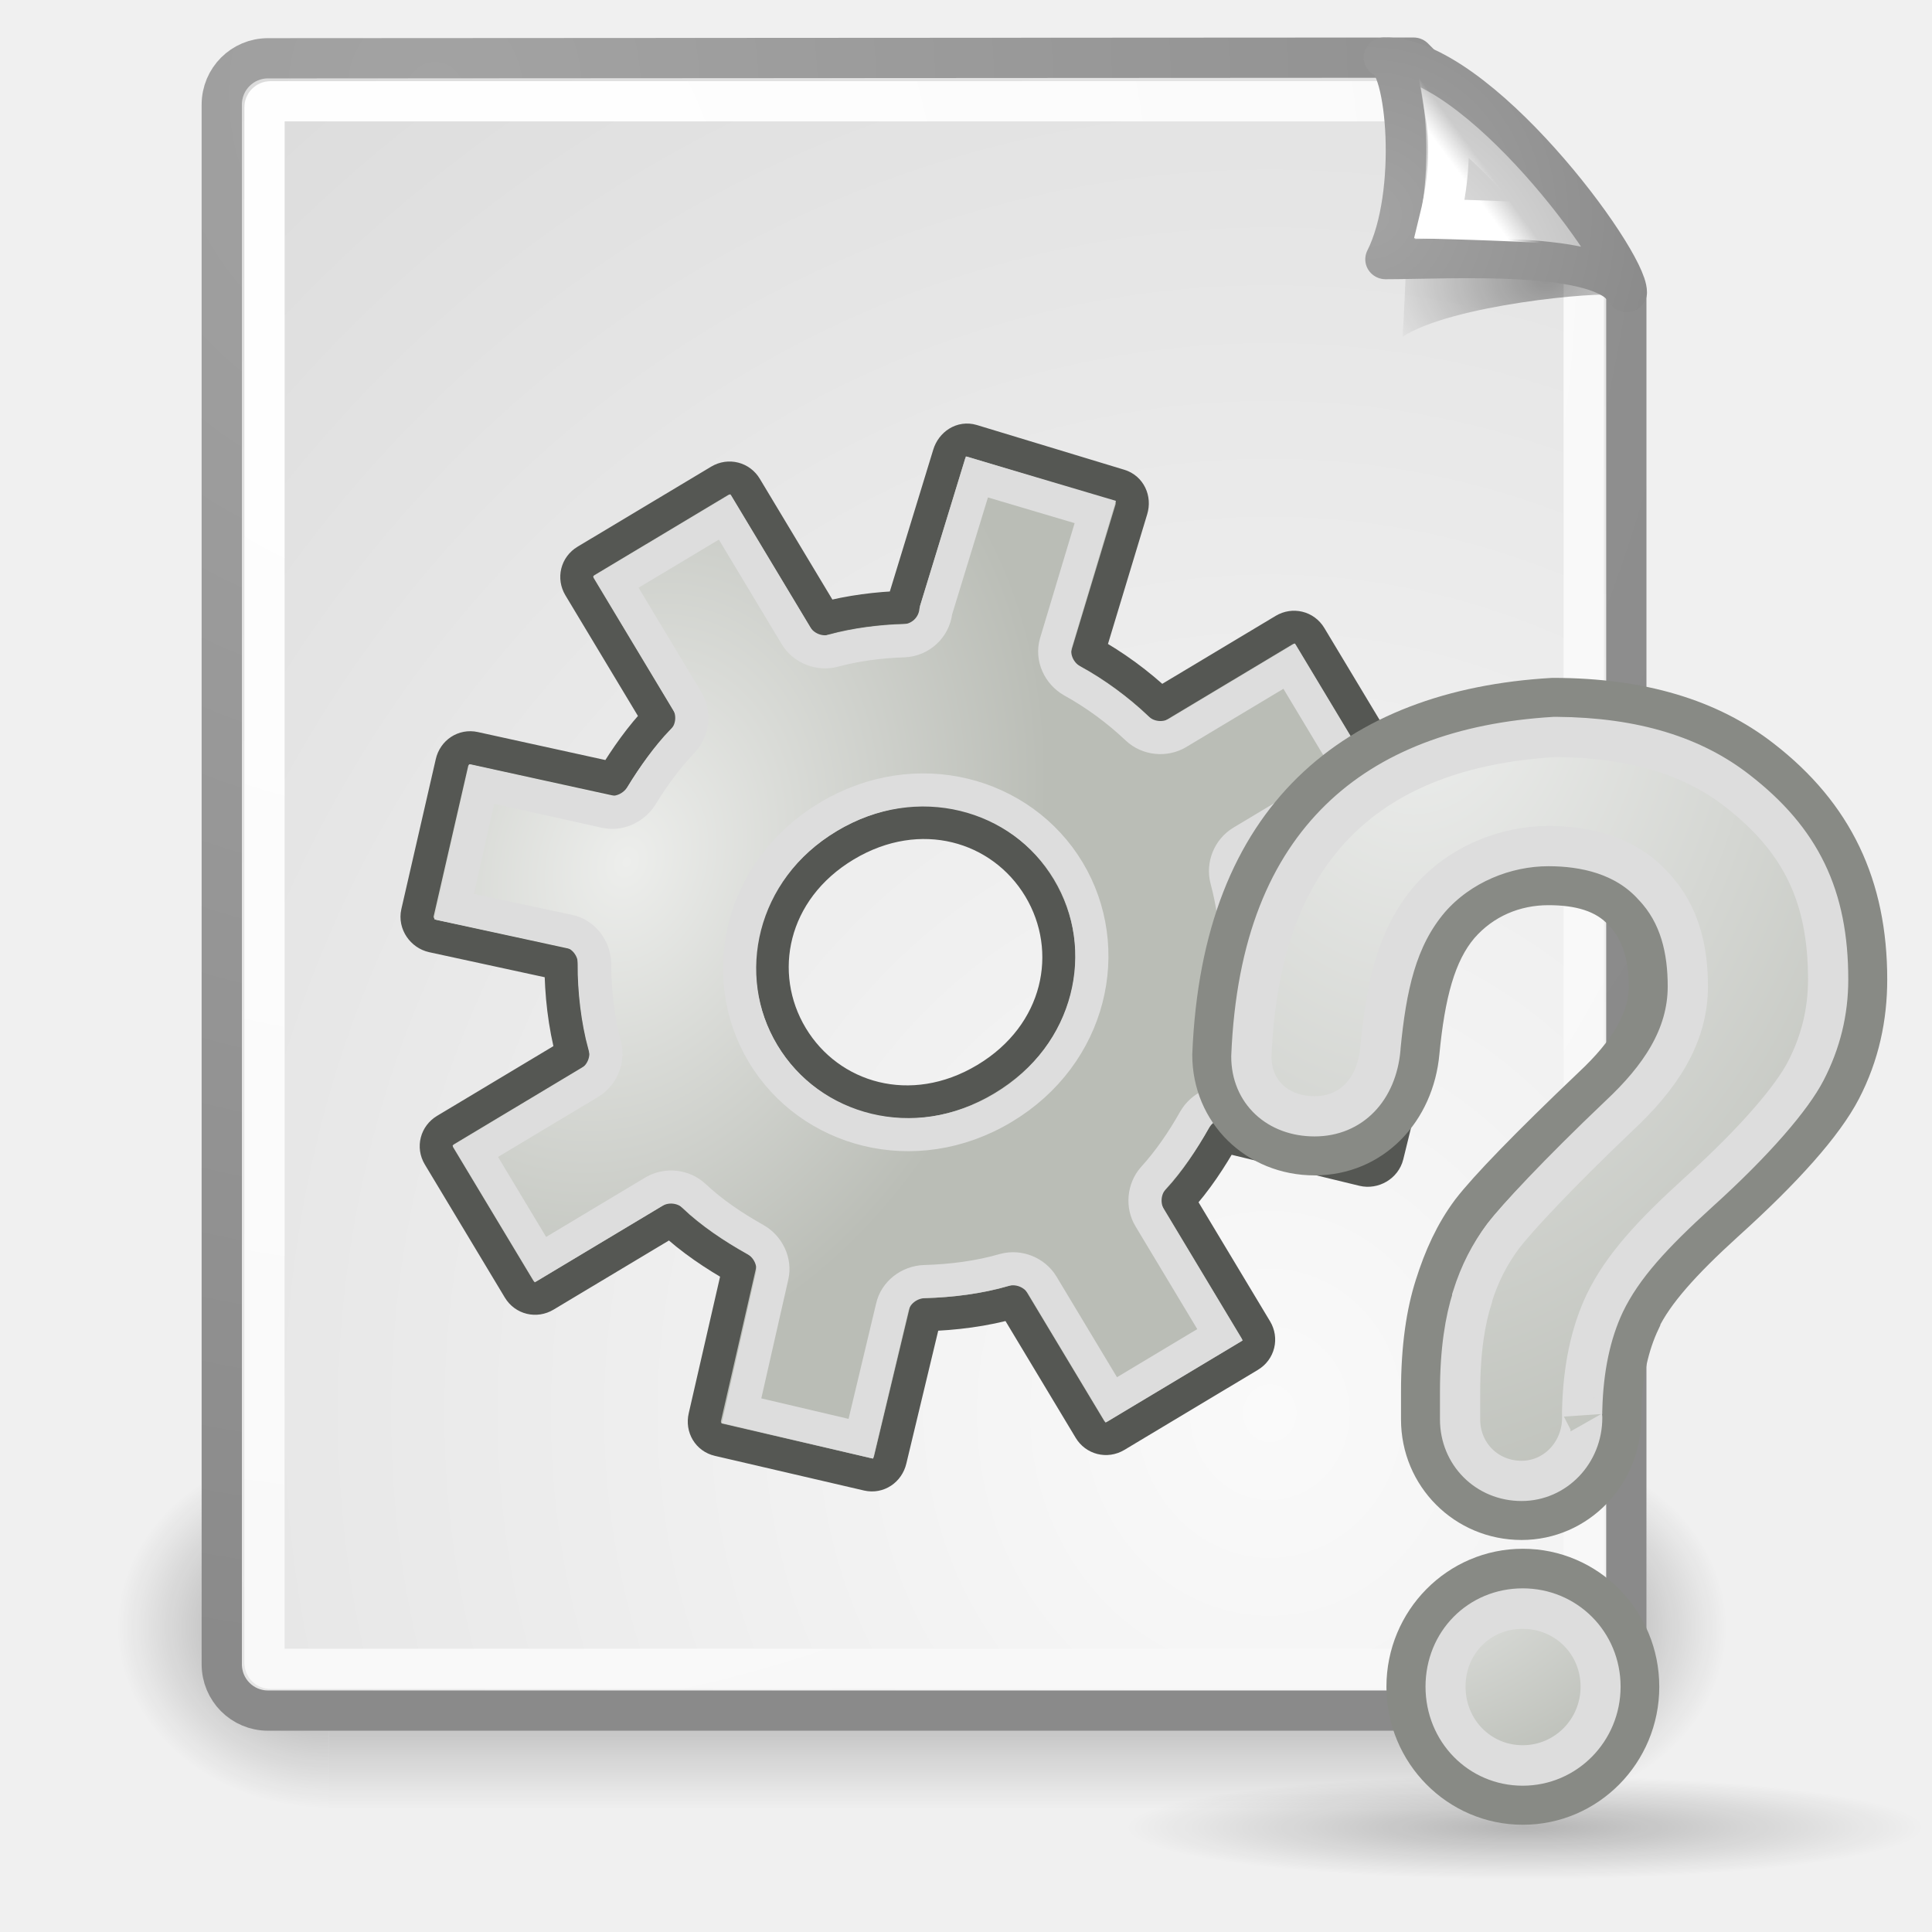
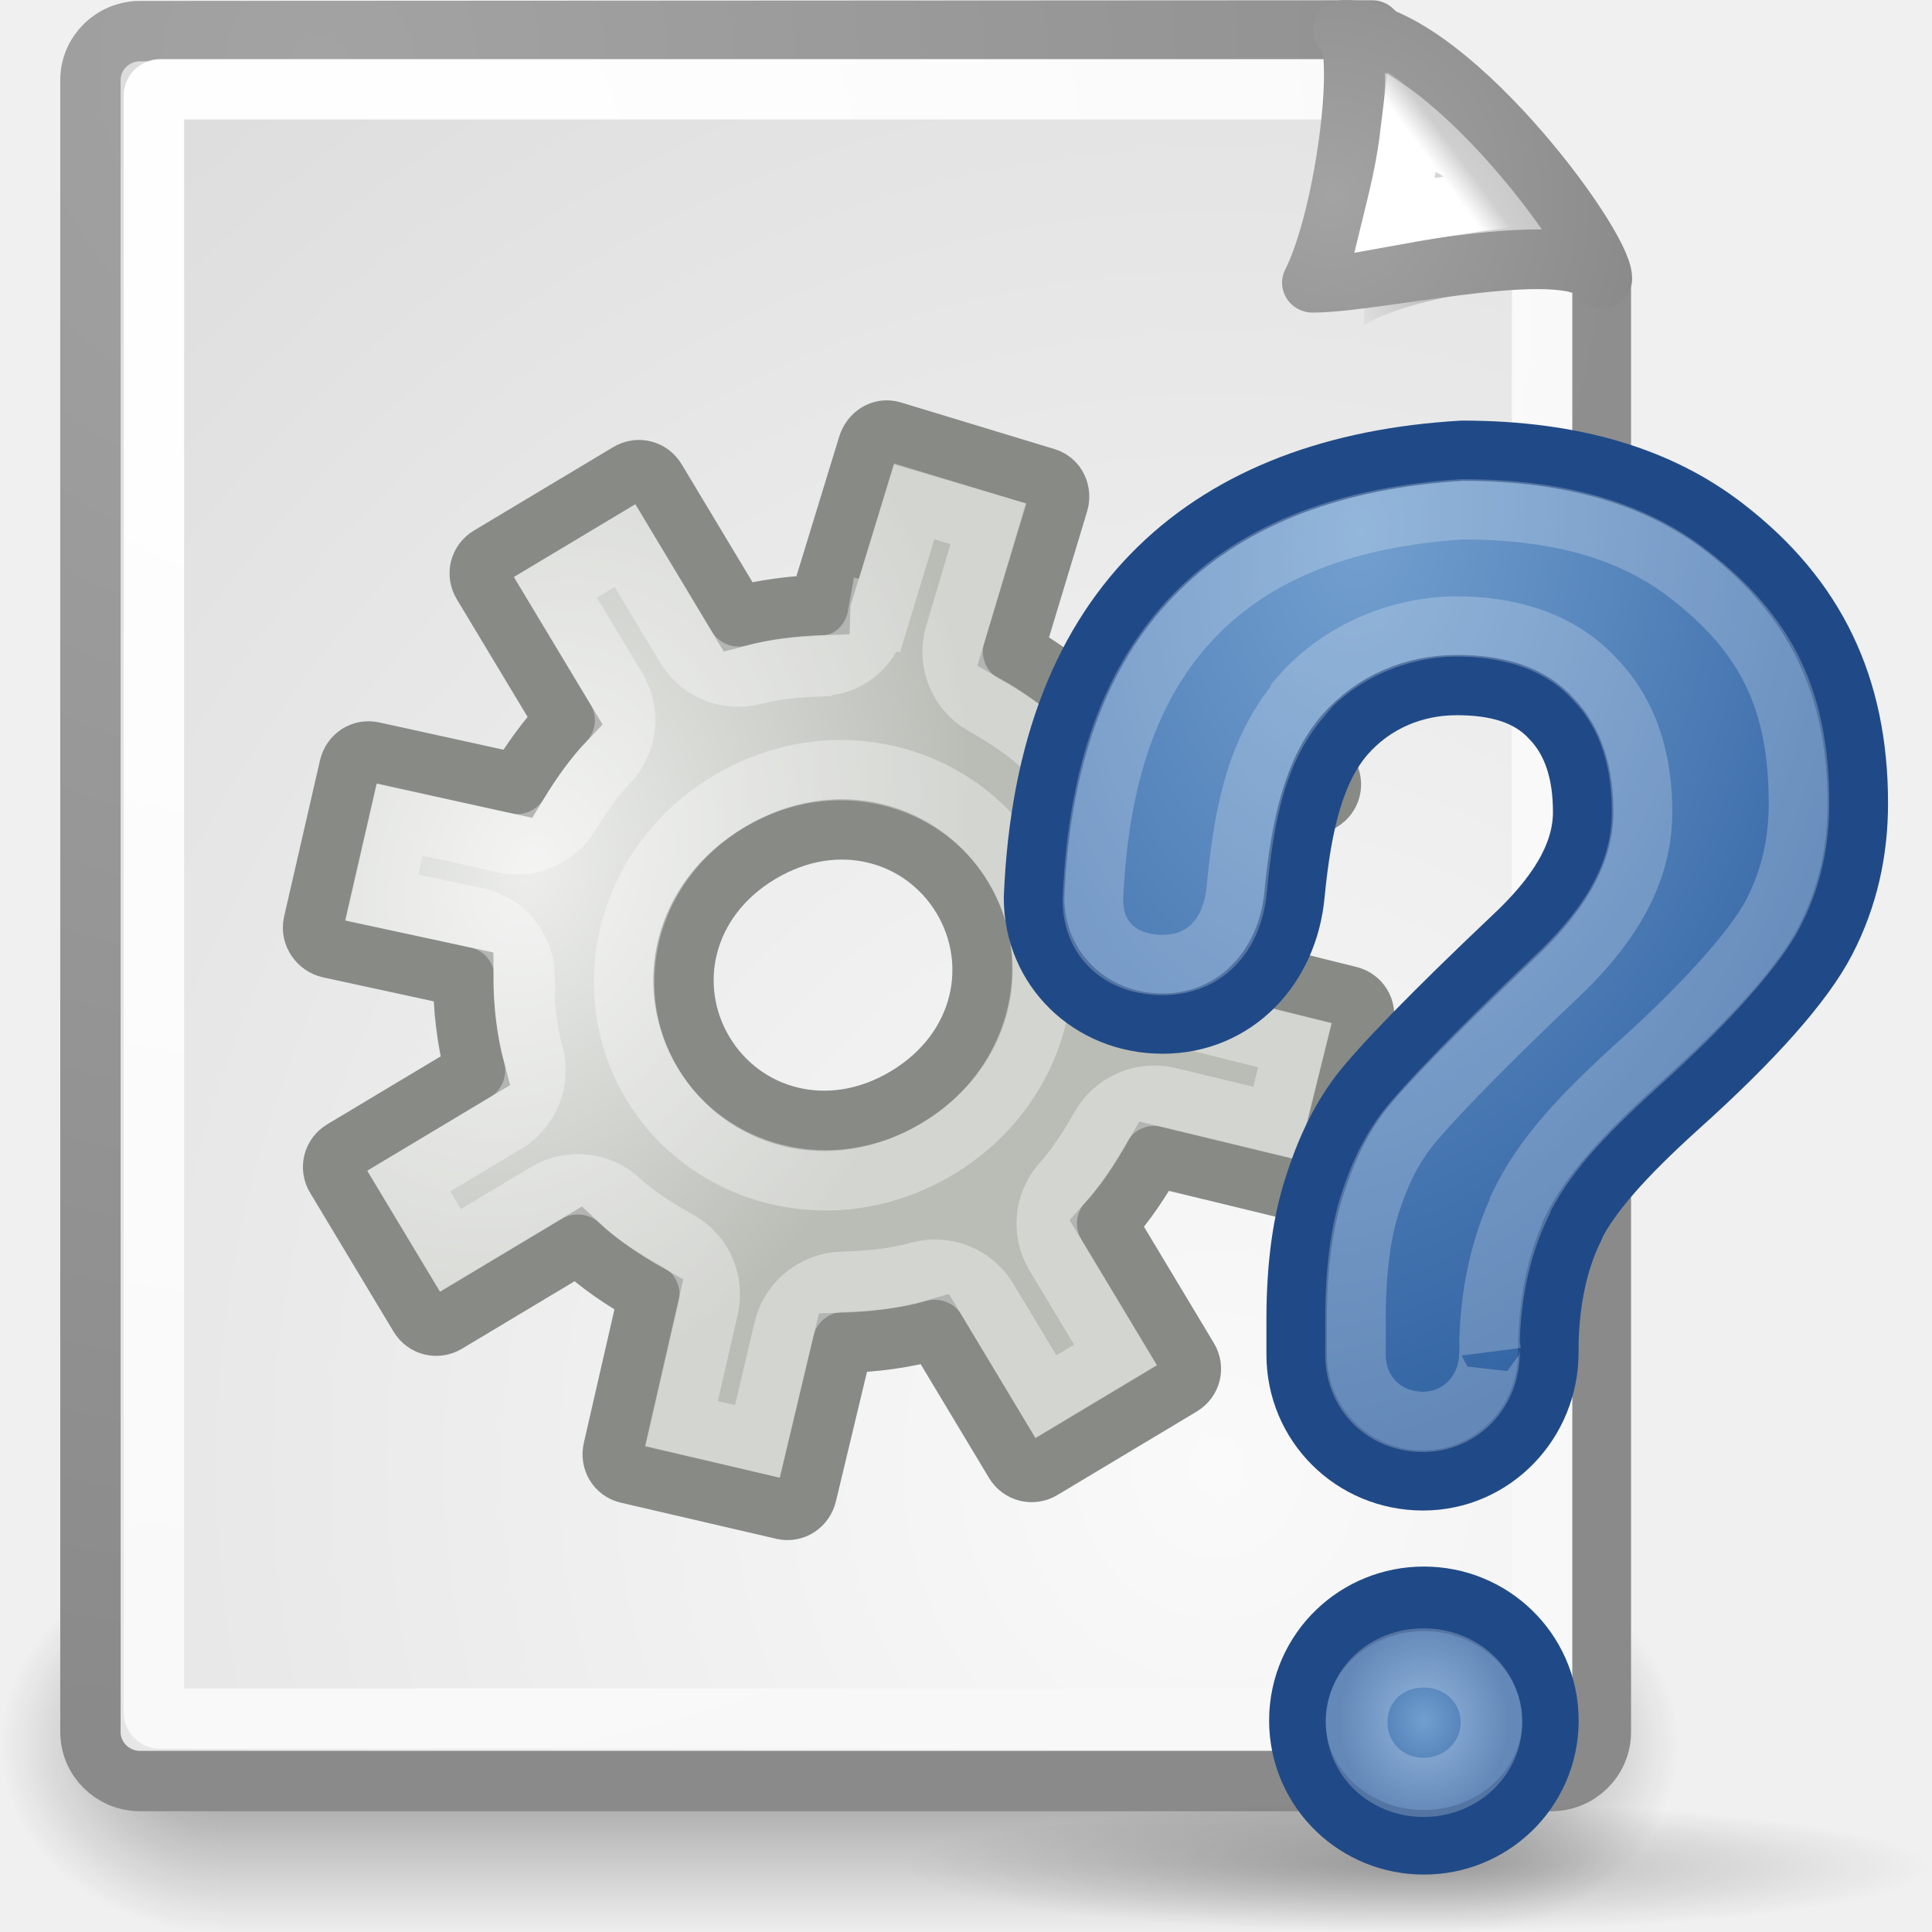
- <svg xmlns="http://www.w3.org/2000/svg" xmlns:xlink="http://www.w3.org/1999/xlink" width="48px" height="48px" id="svg11300">
+ <svg xmlns="http://www.w3.org/2000/svg" xmlns:xlink="http://www.w3.org/1999/xlink" width="32" height="32" id="svg11300" version="1.0">
  <defs id="defs3">
-     <linearGradient id="linearGradient3990">
-       <stop style="stop-color:#6795cf;stop-opacity:1;" offset="0" id="stop3992" />
-       <stop style="stop-color:#3465a4;stop-opacity:1;" offset="1" id="stop3994" />
+     <linearGradient id="linearGradient8754">
+       <stop style="stop-color:#729fcf;stop-opacity:1" offset="0" id="stop8756" />
+       <stop style="stop-color:#3465a4;stop-opacity:1" offset="1" id="stop8758" />
    </linearGradient>
    <linearGradient id="linearGradient2277">
-       <stop id="stop2279" offset="0" style="stop-color:#eff0ef;stop-opacity:1;" />
-       <stop id="stop2281" offset="1" style="stop-color:#babdb6;stop-opacity:1;" />
+       <stop id="stop2279" offset="0" style="stop-color:#729fcf;stop-opacity:1" />
+       <stop id="stop2281" offset="1" style="stop-color:#3465a4;stop-opacity:1" />
    </linearGradient>
    <linearGradient id="linearGradient259">
      <stop style="stop-color:#fafafa;stop-opacity:1;" offset="0" id="stop260" />
      <stop style="stop-color:#bbbbbb;stop-opacity:1;" offset="1" id="stop261" />
    </linearGradient>
    <linearGradient id="linearGradient269">
      <stop style="stop-color:#a3a3a3;stop-opacity:1;" offset="0" id="stop270" />
      <stop style="stop-color:#8a8a8a;stop-opacity:1;" offset="1" id="stop271" />
    </linearGradient>
    <linearGradient id="linearGradient15662">
      <stop style="stop-color:#ffffff;stop-opacity:1;" offset="0" id="stop15664" />
      <stop style="stop-color:#f8f8f8;stop-opacity:1;" offset="1" id="stop15666" />
    </linearGradient>
    <linearGradient id="linearGradient2251">
      <stop id="stop2253" offset="0" style="stop-color:#ffffff;stop-opacity:1;" />
      <stop id="stop2255" offset="1" style="stop-color:#ffffff;stop-opacity:0;" />
    </linearGradient>
    <linearGradient id="linearGradient4790">
      <stop id="stop4792" offset="0" style="stop-color:#000000;stop-opacity:1;" />
      <stop id="stop4794" offset="1" style="stop-color:#000000;stop-opacity:0;" />
    </linearGradient>
    <linearGradient id="linearGradient3688">
      <stop id="stop3690" offset="0" style="stop-color:black;stop-opacity:1;" />
      <stop id="stop3692" offset="1" style="stop-color:black;stop-opacity:0;" />
    </linearGradient>
    <linearGradient id="linearGradient3702">
      <stop id="stop3704" offset="0" style="stop-color:black;stop-opacity:0;" />
      <stop style="stop-color:black;stop-opacity:1;" offset="0.5" id="stop3710" />
      <stop id="stop3706" offset="1" style="stop-color:black;stop-opacity:0;" />
    </linearGradient>
    <radialGradient xlink:href="#linearGradient3688" id="radialGradient2401" gradientUnits="userSpaceOnUse" gradientTransform="matrix(2.003784,0,0,1.4,27.98813,-17.4)" cx="4.993" cy="43.5" fx="4.993" fy="43.5" r="2.5" />
    <radialGradient xlink:href="#linearGradient3688" id="radialGradient2403" gradientUnits="userSpaceOnUse" gradientTransform="matrix(2.003784,0,0,1.4,-20.01187,-104.4)" cx="4.993" cy="43.5" fx="4.993" fy="43.5" r="2.5" />
    <linearGradient xlink:href="#linearGradient3702" id="linearGradient2405" gradientUnits="userSpaceOnUse" x1="25.058" y1="47.028" x2="25.058" y2="39.999" />
-     <radialGradient xlink:href="#linearGradient259" id="radialGradient2407" gradientUnits="userSpaceOnUse" gradientTransform="matrix(0.961084,0,0,1.044459,-4.060961e-3,-0.142424)" cx="33.967" cy="35.737" fx="33.967" fy="35.737" r="86.708" />
-     <radialGradient xlink:href="#linearGradient269" id="radialGradient2409" gradientUnits="userSpaceOnUse" gradientTransform="matrix(0.968868,0,0,1.036068,3.351554,0.506089)" cx="8.824" cy="3.756" fx="8.824" fy="3.756" r="37.752" />
-     <radialGradient xlink:href="#linearGradient15662" id="radialGradient2411" gradientUnits="userSpaceOnUse" gradientTransform="matrix(0.968273,0,0,1.032767,3.353553,0.646447)" cx="8.144" cy="7.268" fx="8.144" fy="7.268" r="38.159" />
-     <radialGradient xlink:href="#linearGradient4790" id="radialGradient2413" gradientUnits="userSpaceOnUse" gradientTransform="matrix(1.744653,0,0,1.283833,-26.58256,-3.478359)" cx="37.03" cy="12.989" fx="37.03" fy="12.989" r="4.293" />
-     <radialGradient xlink:href="#linearGradient259" id="radialGradient2415" gradientUnits="userSpaceOnUse" gradientTransform="matrix(0.148355,1.009137e-2,-1.104438e-2,0.162365,25.06011,12.81706)" cx="30.654" cy="14.937" fx="30.654" fy="14.937" r="86.708" />
-     <radialGradient xlink:href="#linearGradient269" id="radialGradient2417" gradientUnits="userSpaceOnUse" gradientTransform="matrix(0.331735,0,0,0.353831,20.10526,9.5823)" cx="31.863" cy="2.367" fx="31.863" fy="2.367" r="37.752" />
-     <linearGradient xlink:href="#linearGradient2251" id="linearGradient2419" gradientUnits="userSpaceOnUse" gradientTransform="matrix(-2.48131e-2,-0.756771,0.756567,-2.481981e-2,8.221918,36.1682)" x1="33.396" y1="36.921" x2="34.17" y2="38.07" />
    <linearGradient id="linearGradient15837">
      <stop id="stop15839" offset="0" style="stop-color:#000000;stop-opacity:1;" />
      <stop id="stop15841" offset="1" style="stop-color:#000000;stop-opacity:0;" />
    </linearGradient>
    <radialGradient xlink:href="#linearGradient15837" id="radialGradient4085" gradientUnits="userSpaceOnUse" gradientTransform="matrix(1,0,0,7.4074073e-2,0,0.4629607)" cx="26.813" cy="0.5" fx="26.813" fy="0.5" r="25.313" />
-     <radialGradient xlink:href="#linearGradient2277" id="radialGradient4087" gradientUnits="userSpaceOnUse" gradientTransform="matrix(4.7031029e-3,2.165739,-2.787924,6.3326526e-3,27.91107,-23.76619)" cx="12.078" cy="5.116" fx="12.078" fy="5.116" r="5.579" />
-     <radialGradient xlink:href="#linearGradient2277" id="radialGradient4089" gradientUnits="userSpaceOnUse" gradientTransform="matrix(-0.2845599,2.852686,-1.985305,-0.1980374,-23.58148,-70.21613)" cx="13.154" cy="-21.555" fx="13.154" fy="-21.555" r="12.312" />
-     <radialGradient xlink:href="#linearGradient269" id="radialGradient15656" gradientUnits="userSpaceOnUse" gradientTransform="matrix(0.968868,0,0,1.036068,3.351554,0.506089)" cx="8.824" cy="3.756" fx="8.824" fy="3.756" r="37.752" />
-     <radialGradient xlink:href="#linearGradient259" id="radialGradient15658" gradientUnits="userSpaceOnUse" gradientTransform="matrix(0.961084,0,0,1.044459,-4.060961e-3,-0.142424)" cx="33.967" cy="35.737" fx="33.967" fy="35.737" r="86.708" />
-     <radialGradient xlink:href="#linearGradient15662" id="radialGradient15668" gradientUnits="userSpaceOnUse" gradientTransform="matrix(0.968273,0,0,1.032767,3.353553,0.646447)" cx="8.144" cy="7.268" fx="8.144" fy="7.268" r="38.159" />
-     <radialGradient xlink:href="#linearGradient3688" id="radialGradient3717" gradientUnits="userSpaceOnUse" gradientTransform="matrix(2.003784,0,0,1.4,27.98813,-17.4)" cx="4.993" cy="43.5" fx="4.993" fy="43.5" r="2.5" />
-     <radialGradient xlink:href="#linearGradient3688" id="radialGradient3719" gradientUnits="userSpaceOnUse" gradientTransform="matrix(2.003784,0,0,1.4,-20.01187,-104.4)" cx="4.993" cy="43.5" fx="4.993" fy="43.5" r="2.5" />
-     <linearGradient xlink:href="#linearGradient3702" id="linearGradient3721" gradientUnits="userSpaceOnUse" x1="25.058" y1="47.028" x2="25.058" y2="39.999" />
-     <radialGradient xlink:href="#linearGradient4790" id="radialGradient1923" gradientUnits="userSpaceOnUse" gradientTransform="matrix(1.744653,0,0,1.283833,-26.58256,-3.478359)" cx="37.03" cy="12.989" fx="37.03" fy="12.989" r="4.293" />
-     <radialGradient xlink:href="#linearGradient259" id="radialGradient1925" gradientUnits="userSpaceOnUse" gradientTransform="matrix(0.148355,1.009137e-2,-1.104438e-2,0.162365,25.06011,12.81706)" cx="30.654" cy="14.937" fx="30.654" fy="14.937" r="86.708" />
-     <radialGradient xlink:href="#linearGradient269" id="radialGradient1927" gradientUnits="userSpaceOnUse" gradientTransform="matrix(0.331735,0,0,0.353831,20.10526,9.5823)" cx="31.863" cy="2.367" fx="31.863" fy="2.367" r="37.752" />
-     <linearGradient xlink:href="#linearGradient2251" id="linearGradient1929" gradientUnits="userSpaceOnUse" gradientTransform="matrix(-2.48131e-2,-0.756771,0.756567,-2.481981e-2,8.221918,36.1682)" x1="33.396" y1="36.921" x2="34.17" y2="38.07" />
-     <radialGradient r="13.104" fy="10.424" fx="-45.67" cy="10.424" cx="-45.67" gradientTransform="matrix(0.1335212,1.979235,-2.592362,0.1748831,-12.54898,95.6971)" gradientUnits="userSpaceOnUse" id="radialGradient4002" xlink:href="#linearGradient3990" />
-     <radialGradient r="14.75" fy="10.241" fx="56.704" cy="10.241" cx="56.704" gradientTransform="matrix(0.664143,0.4987188,-0.6514275,0.8675051,-6.592732,-24.79392)" gradientUnits="userSpaceOnUse" id="radialGradient2489" xlink:href="#linearGradient8440" />
    <linearGradient id="linearGradient8440">
      <stop id="stop8442" offset="0" style="stop-color:#edeeec;stop-opacity:1;" />
      <stop id="stop8444" offset="1" style="stop-color:#babdb6;stop-opacity:1;" />
    </linearGradient>
-     <radialGradient xlink:href="#linearGradient8440" id="radialGradient8109" gradientUnits="userSpaceOnUse" gradientTransform="matrix(0.664143,0.4987188,-0.6514275,0.8675051,-6.592732,-24.79392)" cx="56.704" cy="10.241" fx="56.704" fy="10.241" r="14.75" />
+     <radialGradient xlink:href="#linearGradient4790" id="radialGradient7966" gradientUnits="userSpaceOnUse" gradientTransform="matrix(1.744653,0,0,1.283833,-26.58256,-3.478359)" cx="37.03" cy="12.989" fx="37.03" fy="12.989" r="4.293" />
+     <radialGradient xlink:href="#linearGradient259" id="radialGradient7968" gradientUnits="userSpaceOnUse" gradientTransform="matrix(0.148355,1.009137e-2,-1.104438e-2,0.162365,25.06011,12.81706)" cx="30.654" cy="14.937" fx="30.654" fy="14.937" r="86.708" />
+     <radialGradient xlink:href="#linearGradient269" id="radialGradient7970" gradientUnits="userSpaceOnUse" gradientTransform="matrix(0.331735,0,0,0.353831,20.10526,9.5823)" cx="31.863" cy="2.367" fx="31.863" fy="2.367" r="37.752" />
+     <linearGradient xlink:href="#linearGradient2251" id="linearGradient7972" gradientUnits="userSpaceOnUse" gradientTransform="matrix(-2.48131e-2,-0.756771,0.756567,-2.481981e-2,8.221918,36.1682)" x1="33.396" y1="36.921" x2="34.17" y2="38.07" />
+     <radialGradient xlink:href="#linearGradient259" id="radialGradient7974" gradientUnits="userSpaceOnUse" gradientTransform="matrix(0.9907871,0,0,1.06046,-0.6576517,-0.1982243)" cx="33.967" cy="35.737" fx="33.967" fy="35.737" r="86.708" />
+     <radialGradient xlink:href="#linearGradient269" id="radialGradient7976" gradientUnits="userSpaceOnUse" gradientTransform="matrix(0.9988117,0,0,1.05194,2.801671,0.4602236)" cx="8.824" cy="3.756" fx="8.824" fy="3.756" r="37.752" />
+     <radialGradient xlink:href="#linearGradient15662" id="radialGradient7978" gradientUnits="userSpaceOnUse" gradientTransform="matrix(0.9767883,0,0,1.029108,3.315628,0.9781569)" cx="8.144" cy="7.268" fx="8.144" fy="7.268" r="38.159" />
+     <radialGradient xlink:href="#linearGradient8440" id="radialGradient8752" gradientUnits="userSpaceOnUse" gradientTransform="matrix(0.4493264,0.1548708,-0.2037122,0.5859064,-14.58775,-0.3600312)" cx="56.704" cy="10.241" fx="56.704" fy="10.241" r="14.75" />
+     <radialGradient xlink:href="#linearGradient8754" id="radialGradient8765" gradientUnits="userSpaceOnUse" gradientTransform="matrix(-0.3450886,2.150662,-1.385771,-0.229431,-9.121993,-60.75666)" cx="14.488" cy="-22.655" fx="14.488" fy="-22.655" r="12.312" />
+     <radialGradient xlink:href="#linearGradient2277" id="radialGradient8767" gradientUnits="userSpaceOnUse" gradientTransform="matrix(-2.6934876e-6,0.6906818,-0.7025735,-1.3794102e-7,21.99363,-1.249035)" cx="15.253" cy="2.872" fx="15.253" fy="2.872" r="5.579" />
  </defs>
  <g id="layer1">
-     <g id="g2385" transform="translate(-1.094465,-2.067845)">
-       <g id="layer6">
-         <g transform="matrix(1.052632,0,0,1.285713,-1.263158,-13.42854)" style="opacity:0.4" id="g3712">
-           <rect style="opacity:1;fill:url(#radialGradient2401);fill-opacity:1;stroke:none;stroke-width:1;stroke-linecap:round;stroke-linejoin:miter;stroke-miterlimit:4;stroke-dasharray:none;stroke-opacity:1" id="rect2801" width="5" height="7" x="38" y="40" />
-           <rect style="opacity:1;fill:url(#radialGradient2403);fill-opacity:1;stroke:none;stroke-width:1;stroke-linecap:round;stroke-linejoin:miter;stroke-miterlimit:4;stroke-dasharray:none;stroke-opacity:1" id="rect3696" width="5" height="7" x="-10" y="-47" transform="scale(-1,-1)" />
-           <rect style="opacity:1;fill:url(#linearGradient2405);fill-opacity:1;stroke:none;stroke-width:1;stroke-linecap:round;stroke-linejoin:miter;stroke-miterlimit:4;stroke-dasharray:none;stroke-opacity:1" id="rect3700" width="28" height="7" x="10" y="40" />
-         </g>
-       </g>
-       <g id="g2392" style="display:inline">
-         <path id="rect15391" d="M 7.753,3.516 L 36.218,3.5 C 36.218,3.5 41.5,8.796 41.5,9.435 L 41.5,43.414 C 41.5,44.053 40.987,44.567 40.35,44.567 L 7.753,44.567 C 7.116,44.567 6.604,44.053 6.604,43.414 L 6.604,4.668 C 6.604,4.03 7.116,3.516 7.753,3.516 z" style="color:#000000;fill:url(#radialGradient2407);fill-opacity:1;fill-rule:nonzero;stroke:url(#radialGradient2409);stroke-width:1;stroke-linecap:round;stroke-linejoin:round;marker:none;marker-start:none;marker-mid:none;marker-end:none;stroke-miterlimit:4;stroke-dashoffset:0;stroke-opacity:1;visibility:visible;display:block;overflow:visible" />
-         <path id="rect15660" d="M 7.815,4.584 L 36.691,4.584 C 36.691,4.584 40.442,8.605 40.442,8.688 L 40.442,43.381 C 40.442,43.464 40.375,43.53 40.293,43.53 L 7.815,43.53 C 7.733,43.53 7.666,43.464 7.666,43.381 L 7.666,4.733 C 7.666,4.65 7.733,4.584 7.815,4.584 z" style="color:#000000;fill:none;fill-opacity:1;fill-rule:nonzero;stroke:url(#radialGradient2411);stroke-width:1;stroke-linecap:round;stroke-linejoin:round;marker:none;marker-start:none;marker-mid:none;marker-end:none;stroke-miterlimit:4;stroke-dashoffset:0;stroke-opacity:1;visibility:visible;display:block;overflow:visible" />
-       </g>
-       <g style="display:inline" id="layer5">
-         <g transform="matrix(0.589097,0,0,0.577622,17.11331,1.395056)" id="g1918">
-           <path style="opacity:0.357;color:#000000;fill:url(#radialGradient2413);fill-opacity:1;fill-rule:evenodd;stroke:none;stroke-width:1;stroke-linecap:butt;stroke-linejoin:miter;marker:none;marker-start:none;marker-mid:none;marker-end:none;stroke-miterlimit:4;stroke-dasharray:none;stroke-dashoffset:0;stroke-opacity:1;visibility:visible;display:inline;overflow:visible" d="M 40.985,13.861 C 40.257,12.515 34.882,10.131 32.085,9.331 C 32.254,10.904 31.962,15.649 31.962,15.649 C 34.024,14.274 40.204,13.699 40.985,13.861 z" id="path5348" />
-           <path style="opacity:1;color:#000000;fill:url(#radialGradient2415);fill-opacity:1;fill-rule:nonzero;stroke:url(#radialGradient2417);stroke-width:1.714;stroke-linecap:butt;stroke-linejoin:round;marker:none;marker-start:none;marker-mid:none;marker-end:none;stroke-miterlimit:4;stroke-dasharray:none;stroke-dashoffset:0;stroke-opacity:1;visibility:visible;display:block;overflow:visible" d="M 41.411,13.739 C 41.424,12.324 35.058,3.532 31.175,3.635 C 32.148,3.868 32.634,9.506 31.244,12.318 C 33.994,12.318 40.447,11.881 41.411,13.739 z" id="path2210" />
-           <path id="path2247" d="M 38.373,10.821 C 37.822,9.801 35.225,6.982 33.77,6.045 C 33.951,7.125 33.991,8.644 33.525,10.584 C 33.525,10.584 37.782,10.698 38.373,10.821 z" style="opacity:1;color:#000000;fill:none;fill-opacity:1;fill-rule:evenodd;stroke:url(#linearGradient2419);stroke-width:1.714;stroke-linecap:butt;stroke-linejoin:miter;marker:none;marker-start:none;marker-mid:none;marker-end:none;stroke-miterlimit:4;stroke-dasharray:none;stroke-dashoffset:0;stroke-opacity:1;visibility:visible;display:inline;overflow:visible" />
-         </g>
+     <g id="layer6" transform="matrix(0.6954076,0,0,0.6954076,-2.781632,-0.6608506)">
+       <g id="g3712" style="opacity:0.4" transform="matrix(1.052632,0,0,1.285713,-1.263158,-13.42854)">
+         <rect y="40" x="38" height="7" width="5" id="rect2801" style="opacity:1;fill:url(#radialGradient2401);fill-opacity:1;stroke:none;stroke-width:1;stroke-linecap:round;stroke-linejoin:miter;stroke-miterlimit:4;stroke-dasharray:none;stroke-opacity:1" />
+         <rect transform="scale(-1,-1)" y="-47" x="-10" height="7" width="5" id="rect3696" style="opacity:1;fill:url(#radialGradient2403);fill-opacity:1;stroke:none;stroke-width:1;stroke-linecap:round;stroke-linejoin:miter;stroke-miterlimit:4;stroke-dasharray:none;stroke-opacity:1" />
+         <rect y="40" x="10" height="7" width="28" id="rect3700" style="opacity:1;fill:url(#linearGradient2405);fill-opacity:1;stroke:none;stroke-width:1;stroke-linecap:round;stroke-linejoin:miter;stroke-miterlimit:4;stroke-dasharray:none;stroke-opacity:1" />
      </g>
    </g>
-     <g id="g2485" transform="matrix(0.7842374,-0.251925,0.2512199,0.7820424,-6.672739,17.89127)">
-       <path id="path2212" d="M 26.013,3.32 C 25.696,3.394 25.516,3.699 25.587,4.005 L 26.642,8.513 C 25.966,8.882 25.352,9.35 24.782,9.844 L 21.072,7.68 C 20.801,7.521 20.46,7.615 20.296,7.896 L 17.924,11.896 C 17.76,12.176 17.876,12.546 18.147,12.705 L 21.575,14.693 C 21.3,15.561 21.117,16.466 21.07,17.395 L 16.726,18.411 C 16.42,18.483 16.226,18.78 16.3,19.097 L 17.37,23.67 C 17.444,23.986 17.749,24.167 18.055,24.095 L 22.367,23.087 C 22.781,23.836 23.305,24.494 23.874,25.112 L 21.527,29.071 C 21.36,29.35 21.44,29.694 21.71,29.855 L 25.677,32.235 C 25.947,32.396 26.287,32.298 26.454,32.019 L 28.791,28.165 C 29.646,28.412 30.535,28.584 31.445,28.612 L 32.469,32.989 C 32.54,33.295 32.837,33.489 33.154,33.415 L 37.727,32.345 C 38.044,32.271 38.224,31.966 38.152,31.66 L 37.114,27.218 C 37.814,26.815 38.434,26.311 39.015,25.774 L 42.716,28.044 C 42.983,28.208 43.362,28.13 43.532,27.853 L 45.977,23.87 C 46.147,23.593 46.062,23.251 45.794,23.086 L 42.086,20.784 C 42.293,20.034 42.432,19.248 42.471,18.454 L 46.75,17.454 C 47.056,17.382 47.25,17.085 47.176,16.768 L 46.106,12.195 C 46.032,11.879 45.727,11.698 45.421,11.77 L 41.175,12.763 C 40.736,11.963 40.208,11.235 39.597,10.582 L 42.143,6.886 C 42.328,6.619 42.284,6.266 42.025,6.087 L 38.201,3.433 C 37.942,3.254 37.601,3.349 37.417,3.616 L 34.763,7.441 C 34.731,7.487 34.713,7.544 34.695,7.595 C 33.932,7.376 33.133,7.226 32.325,7.184 L 31.271,2.676 C 31.2,2.37 30.903,2.177 30.586,2.251 L 26.013,3.32 z M 30.831,13.907 C 33.384,13.31 35.514,14.78 36.017,16.932 C 36.52,19.084 35.263,21.346 32.71,21.943 C 30.157,22.54 28.028,21.07 27.524,18.918 C 27.021,16.766 28.278,14.504 30.831,13.907 z" style="fill:url(#radialGradient8109);fill-opacity:1;fill-rule:evenodd;stroke:#555753;stroke-width:1;stroke-linecap:butt;stroke-linejoin:miter;stroke-miterlimit:4;stroke-dasharray:none;stroke-dashoffset:0;stroke-opacity:1" />
-       <path transform="matrix(1.045288,-0.2444425,0.2444425,1.045288,-37.3632,15.59756)" d="M 60.5,3.25 L 60.5,7.156 C 60.496,7.57 60.21,7.948 59.812,8.062 C 59.213,8.229 58.617,8.473 58.031,8.781 C 57.681,8.965 57.228,8.925 56.938,8.656 L 54.344,6.188 L 51.906,8.75 L 54.312,11 C 54.627,11.294 54.679,11.781 54.469,12.156 C 54.069,12.827 53.745,13.538 53.531,14.281 C 53.417,14.679 53.039,14.965 52.625,14.969 L 48.875,14.969 L 48.875,18.531 L 52.594,18.531 C 53.008,18.535 53.386,18.821 53.5,19.219 C 53.689,19.887 53.98,20.514 54.344,21.156 C 54.545,21.516 54.504,21.985 54.219,22.281 L 51.531,25.094 L 54,27.5 L 56.656,24.781 C 56.95,24.467 57.437,24.415 57.812,24.625 C 58.487,25.004 59.184,25.308 59.906,25.5 C 60.304,25.614 60.59,25.992 60.594,26.406 L 60.594,30.188 L 64.156,30.188 L 64.156,26.344 C 64.155,25.939 64.429,25.565 64.812,25.438 C 65.438,25.25 66.05,24.969 66.656,24.625 C 67.016,24.424 67.485,24.464 67.781,24.75 L 70.375,27.312 L 72.875,24.844 L 70.281,22.25 C 69.978,21.947 69.937,21.462 70.156,21.094 C 70.475,20.508 70.724,19.916 70.906,19.281 C 71.021,18.883 71.398,18.597 71.812,18.594 L 75.5,18.594 L 75.5,15.031 L 71.844,15.031 C 71.43,15.028 71.052,14.742 70.938,14.344 C 70.73,13.6 70.44,12.904 70.062,12.25 C 69.852,11.874 69.904,11.387 70.219,11.094 L 73.062,8.5 L 70.719,5.938 L 67.812,8.562 L 67.781,8.594 C 67.502,8.954 66.998,9.063 66.594,8.844 C 65.999,8.512 65.392,8.248 64.75,8.062 C 64.352,7.948 64.066,7.57 64.062,7.156 L 64.062,3.25 L 60.5,3.25 z M 62.219,12 C 65.12,12 67.219,14.229 67.219,16.781 C 67.219,19.333 65.12,21.562 62.219,21.562 C 59.318,21.563 57.219,19.333 57.219,16.781 C 57.219,14.229 59.318,12 62.219,12 z" id="path3195" style="fill:none;fill-opacity:1;fill-rule:evenodd;stroke:#dddddd;stroke-width:0.932;stroke-linecap:butt;stroke-linejoin:miter;stroke-miterlimit:4;stroke-dasharray:none;stroke-dashoffset:0;stroke-opacity:1" />
+     <g style="display:inline" id="g2392" transform="matrix(0.6954076,0,0,0.6954076,-2.781632,-1.929698)">
+       <path style="fill:url(#radialGradient7974);fill-opacity:1;fill-rule:nonzero;stroke:url(#radialGradient7976);stroke-width:1.438;stroke-linecap:round;stroke-linejoin:round;marker:none;marker-start:none;marker-mid:none;marker-end:none;stroke-miterlimit:4;stroke-dashoffset:0;stroke-opacity:1;visibility:visible;display:block;overflow:visible" d="M 7.339,3.516 L 36.684,3.5 C 36.684,3.5 42.129,8.877 42.129,9.526 L 42.129,44.026 C 42.129,44.674 41.6,45.196 40.944,45.196 L 7.339,45.196 C 6.683,45.196 6.154,44.674 6.154,44.026 L 6.154,4.686 C 6.154,4.038 6.683,3.516 7.339,3.516 z" id="rect15391" />
+       <path style="fill:none;fill-opacity:1;fill-rule:nonzero;stroke:url(#radialGradient7978);stroke-width:1.438;stroke-linecap:round;stroke-linejoin:round;marker:none;marker-start:none;marker-mid:none;marker-end:none;stroke-miterlimit:4;stroke-dashoffset:0;stroke-opacity:1;visibility:visible;display:block;overflow:visible" d="M 7.816,4.902 L 36.947,4.902 C 36.947,4.902 40.73,8.909 40.73,8.991 L 40.73,43.562 C 40.73,43.644 40.663,43.71 40.58,43.71 L 7.816,43.71 C 7.733,43.71 7.666,43.644 7.666,43.562 L 7.666,5.05 C 7.666,4.968 7.733,4.902 7.816,4.902 z" id="rect15660" />
    </g>
-     <g id="g4096" transform="translate(1.767767,49.85103)">
-       <path transform="matrix(0.3927156,0,0,0.6885273,25.58728,-4.790134)" d="M 52.125,0.5 A 25.313,1.875 0 1 1 1.5,0.5 A 25.313,1.875 0 1 1 52.125,0.5 z" id="path14866" style="opacity:0.247;fill:url(#radialGradient4085);fill-opacity:1;fill-rule:evenodd;stroke:none;stroke-width:0.5;stroke-linecap:round;stroke-linejoin:round;stroke-miterlimit:4;stroke-dasharray:none;stroke-dashoffset:0;stroke-opacity:1" />
-       <path transform="matrix(0.5842792,0,0,0.5910381,24.39552,-13.43223)" d="M 24.926,9.286 A 4.95,4.95 0 1 1 15.026,9.286 A 4.95,4.95 0 1 1 24.926,9.286 z" id="path2222" style="fill:url(#radialGradient4087);fill-opacity:1;fill-rule:evenodd;stroke:#888a85;stroke-width:1.702;stroke-linecap:butt;stroke-linejoin:round;stroke-miterlimit:4;stroke-dasharray:none;stroke-dashoffset:0;stroke-opacity:1" />
-       <path transform="matrix(0.5842792,0,0,0.5910381,24.39552,-13.43223)" d="M 19.969,6 C 18.12,6 16.688,7.432 16.688,9.281 C 16.688,11.129 18.135,12.594 19.969,12.594 C 21.802,12.594 23.281,11.114 23.281,9.281 C 23.281,7.447 21.816,6 19.969,6 z" id="path2317" style="fill:none;fill-opacity:1;fill-rule:evenodd;stroke:#dddddd;stroke-width:1.702;stroke-linecap:butt;stroke-linejoin:round;stroke-miterlimit:4;stroke-dasharray:none;stroke-dashoffset:0;stroke-opacity:1" />
-       <path transform="matrix(0.6885273,0,0,0.6885273,22.91017,-14.09137)" d="M 20.188,-26.75 C 16.571,-26.54 13.61,-25.436 11.5,-23.375 C 9.384,-21.308 8.083,-18.24 7.906,-13.875 C 7.906,-11.828 9.521,-10.25 11.594,-10.25 C 13.666,-10.25 15.184,-11.861 15.375,-13.969 C 15.576,-16.049 15.953,-17.555 16.812,-18.562 C 17.643,-19.515 18.801,-20 20.031,-20 C 21.124,-20 22.094,-19.76 22.75,-19.031 C 23.405,-18.348 23.656,-17.401 23.656,-16.344 C 23.656,-15.108 22.915,-13.925 21.625,-12.719 C 19.346,-10.551 17.853,-9.005 17.25,-8.219 C 16.655,-7.425 16.25,-6.526 15.938,-5.531 C 15.633,-4.578 15.437,-3.341 15.438,-1.719 L 15.438,-0.719 C 15.438,1.296 17.048,2.906 19.062,2.906 C 21.065,2.906 22.656,1.239 22.656,-0.781 C 22.656,-0.905 22.66,-0.918 22.656,-0.969 C 22.654,-1 22.654,-1.031 22.656,-1.062 C 22.691,-2.343 22.932,-3.41 23.344,-4.281 C 23.344,-4.292 23.344,-4.302 23.344,-4.312 C 23.829,-5.322 24.822,-6.433 26.375,-7.844 C 28.532,-9.789 29.959,-11.401 30.594,-12.625 C 31.25,-13.891 31.531,-15.225 31.531,-16.594 C 31.531,-19.963 30.317,-22.517 27.719,-24.531 C 25.846,-25.991 23.375,-26.744 20.219,-26.75 C 20.207,-26.75 20.199,-26.75 20.188,-26.75 z" id="path2864" style="font-size:28px;font-style:normal;font-weight:normal;fill:url(#radialGradient4089);fill-opacity:1;stroke:#888a85;stroke-width:1.452px;stroke-linecap:butt;stroke-linejoin:miter;stroke-opacity:1;font-family:Arial Black" />
-       <path style="font-size:28px;font-style:normal;font-weight:normal;fill:none;fill-opacity:1;stroke:#dddddd;stroke-width:1.452px;stroke-linecap:butt;stroke-linejoin:miter;stroke-opacity:1;font-family:Arial Black" id="path3261" d="M 20.25,-25.344 C 16.893,-25.143 14.306,-24.139 12.5,-22.375 C 10.682,-20.599 9.478,-17.918 9.312,-13.812 C 9.312,-12.527 10.272,-11.656 11.594,-11.656 C 12.915,-11.656 13.835,-12.622 13.969,-14.094 C 13.969,-14.104 13.969,-14.115 13.969,-14.125 C 14.182,-16.324 14.545,-18.087 15.75,-19.5 C 16.835,-20.744 18.469,-21.406 20.031,-21.406 C 21.328,-21.406 22.798,-21.097 23.812,-19.969 C 24.795,-18.944 25.062,-17.622 25.062,-16.344 C 25.062,-14.518 24.029,-13.03 22.594,-11.688 C 20.336,-9.54 18.886,-7.969 18.406,-7.344 C 17.92,-6.695 17.555,-5.997 17.281,-5.125 C 17.281,-5.115 17.281,-5.104 17.281,-5.094 C 17.033,-4.316 16.844,-3.228 16.844,-1.719 L 16.844,-0.719 C 16.844,0.529 17.815,1.5 19.062,1.5 C 20.274,1.5 21.25,0.485 21.25,-0.781 C 21.25,-1.037 21.244,-0.948 21.25,-0.875 C 21.246,-0.948 21.246,-1.021 21.25,-1.094 C 21.289,-2.535 21.547,-3.814 22.062,-4.906 C 22.71,-6.254 23.821,-7.437 25.438,-8.906 C 27.537,-10.8 28.83,-12.351 29.312,-13.281 C 29.861,-14.339 30.125,-15.434 30.125,-16.594 C 30.125,-19.601 29.143,-21.624 26.844,-23.406 C 25.278,-24.626 23.18,-25.322 20.312,-25.344 C 20.289,-25.344 20.274,-25.344 20.25,-25.344 z" transform="matrix(0.6885273,0,0,0.6885273,22.91017,-14.09137)" />
+     <g id="layer5" style="display:inline" transform="matrix(0.7079131,0,0,0.7055875,-2.856759,-1.970198)">
+       <g id="g1918" transform="matrix(0.589097,0,0,0.577622,17.11331,1.395056)">
+         <path id="path5348" d="M 40.985,13.861 C 40.257,12.515 34.882,10.131 32.085,9.331 C 32.254,10.904 31.962,15.649 31.962,15.649 C 34.024,14.274 40.204,13.699 40.985,13.861 z" style="opacity:0.357;fill:url(#radialGradient7966);fill-opacity:1;fill-rule:evenodd;stroke:none;stroke-width:1;stroke-linecap:butt;stroke-linejoin:miter;marker:none;marker-start:none;marker-mid:none;marker-end:none;stroke-miterlimit:4;stroke-dasharray:none;stroke-dashoffset:0;stroke-opacity:1;visibility:visible;display:inline;overflow:visible" />
+         <path id="path2210" d="M 41.411,13.739 C 41.424,12.324 35.058,3.532 31.175,3.635 C 32.148,3.868 31.323,11.097 29.933,13.909 C 32.683,13.909 40.447,11.881 41.411,13.739 z" style="opacity:1;fill:url(#radialGradient7968);fill-opacity:1;fill-rule:nonzero;stroke:url(#radialGradient7970);stroke-width:2.426;stroke-linecap:butt;stroke-linejoin:round;marker:none;marker-start:none;marker-mid:none;marker-end:none;stroke-miterlimit:4;stroke-dasharray:none;stroke-dashoffset:0;stroke-opacity:1;visibility:visible;display:block;overflow:visible" />
+         <path style="opacity:1;fill:none;fill-opacity:1;fill-rule:evenodd;stroke:url(#linearGradient7972);stroke-width:2.426;stroke-linecap:butt;stroke-linejoin:miter;marker:none;marker-start:none;marker-mid:none;marker-end:none;stroke-miterlimit:4;stroke-dasharray:none;stroke-dashoffset:0;stroke-opacity:1;visibility:visible;display:inline;overflow:visible" d="M 38.148,10.475 C 37.597,9.456 35.338,8.362 33.882,7.425 C 33.763,8.428 33.672,9.219 33.206,11.159 C 33.206,11.159 37.557,10.353 38.148,10.475 z" id="path2247" />
+       </g>
    </g>
+     <path style="fill:url(#radialGradient8752);fill-opacity:1;fill-rule:evenodd;stroke:#888a85;stroke-width:1;stroke-linecap:butt;stroke-linejoin:miter;stroke-miterlimit:4;stroke-dasharray:none;stroke-dashoffset:0;stroke-opacity:1" d="M 8.106,9.217 C 7.946,9.313 7.901,9.511 7.993,9.665 L 9.356,11.931 C 9.052,12.25 8.799,12.612 8.574,12.981 L 6.173,12.454 C 5.997,12.415 5.828,12.526 5.787,12.707 L 5.192,15.298 C 5.152,15.479 5.28,15.66 5.456,15.699 L 7.673,16.18 C 7.674,16.7 7.732,17.224 7.869,17.738 L 5.677,19.051 C 5.523,19.144 5.469,19.339 5.565,19.499 L 6.947,21.798 C 7.043,21.958 7.241,22.002 7.395,21.91 L 9.571,20.606 C 9.927,20.941 10.328,21.207 10.746,21.443 L 10.158,24.008 C 10.116,24.189 10.22,24.361 10.395,24.402 L 12.974,25.001 C 13.149,25.041 13.318,24.928 13.36,24.747 L 13.961,22.242 C 14.471,22.227 14.986,22.165 15.487,22.02 L 16.81,24.222 C 16.902,24.375 17.098,24.429 17.258,24.333 L 19.565,22.95 C 19.725,22.854 19.77,22.657 19.677,22.503 L 18.335,20.269 C 18.646,19.927 18.896,19.545 19.119,19.151 L 21.534,19.737 C 21.709,19.779 21.901,19.67 21.946,19.49 L 22.584,16.896 C 22.628,16.715 22.521,16.544 22.347,16.501 L 19.922,15.899 C 19.904,15.455 19.843,15.003 19.725,14.564 L 21.884,13.271 C 22.039,13.178 22.092,12.983 21.997,12.823 L 20.615,10.524 C 20.519,10.364 20.321,10.32 20.167,10.412 L 18.024,11.696 C 17.645,11.338 17.23,11.035 16.783,10.787 L 17.526,8.331 C 17.58,8.153 17.494,7.969 17.322,7.917 L 14.772,7.143 C 14.6,7.092 14.431,7.203 14.377,7.381 L 13.597,9.926 C 13.588,9.956 13.588,9.99 13.587,10.021 C 13.133,10.036 12.671,10.094 12.223,10.213 L 10.861,7.946 C 10.768,7.792 10.573,7.739 10.413,7.835 L 8.106,9.217 z M 12.583,14.131 C 13.871,13.359 15.289,13.785 15.94,14.867 C 16.59,15.949 16.3,17.4 15.012,18.172 C 13.724,18.944 12.305,18.517 11.655,17.435 C 11.005,16.353 11.295,14.903 12.583,14.131 z" id="path2212" />
+     <path style="fill:none;fill-opacity:1;fill-rule:evenodd;stroke:#ffffff;stroke-width:1.629;stroke-linecap:butt;stroke-linejoin:miter;stroke-miterlimit:4;stroke-dasharray:none;stroke-dashoffset:0;stroke-opacity:0.369" id="path3195" d="M 61.188,3.938 L 61.188,7.156 C 61.181,7.878 60.693,8.52 60,8.719 C 59.469,8.866 58.902,9.113 58.344,9.406 C 57.733,9.726 56.975,9.625 56.469,9.156 L 54.375,7.156 L 52.875,8.719 L 54.781,10.5 C 55.329,11.011 55.46,11.846 55.094,12.5 C 55.083,12.5 55.073,12.5 55.062,12.5 C 54.685,13.134 54.379,13.803 54.188,14.469 C 53.988,15.162 53.346,15.65 52.625,15.656 L 49.562,15.656 L 49.562,17.844 L 52.594,17.844 C 53.315,17.85 53.957,18.338 54.156,19.031 C 54.322,19.616 54.618,20.192 54.969,20.812 C 55.319,21.439 55.216,22.233 54.719,22.75 L 52.5,25.062 L 54,26.531 L 56.156,24.312 C 56.668,23.764 57.502,23.634 58.156,24 C 58.799,24.361 59.451,24.673 60.094,24.844 C 60.787,25.043 61.275,25.685 61.281,26.406 L 61.281,29.5 L 63.469,29.5 L 63.469,26.344 C 63.466,25.639 63.925,25.003 64.594,24.781 C 65.144,24.616 65.731,24.33 66.312,24 C 66.939,23.65 67.733,23.753 68.25,24.25 L 70.375,26.344 L 71.906,24.812 L 69.812,22.719 C 69.285,22.192 69.181,21.39 69.562,20.75 C 69.865,20.195 70.087,19.663 70.25,19.094 C 70.449,18.4 71.091,17.912 71.812,17.906 L 74.812,17.906 L 74.812,15.719 L 71.844,15.719 C 71.122,15.713 70.48,15.225 70.281,14.531 C 70.092,13.852 69.79,13.204 69.438,12.594 C 69.072,11.94 69.202,11.105 69.75,10.594 L 72.062,8.469 L 70.656,6.938 L 68.281,9.094 L 68.25,9.062 C 67.755,9.635 66.958,9.836 66.281,9.469 C 66.271,9.469 66.26,9.469 66.25,9.469 C 65.685,9.154 65.135,8.884 64.562,8.719 C 63.869,8.52 63.381,7.878 63.375,7.156 L 63.375,3.938 L 61.188,3.938 z M 62.219,11.312 C 65.476,11.312 67.906,13.848 67.906,16.781 C 67.906,19.715 65.476,22.25 62.219,22.25 C 58.961,22.25 56.531,19.715 56.531,16.781 C 56.531,13.848 58.961,11.312 62.219,11.312 z" transform="matrix(0.5273588,-0.3160617,0.3159223,0.5256435,-24.31248,26.9971)" />
+     <path style="opacity:0.247;fill:url(#radialGradient4085);fill-opacity:1;fill-rule:evenodd;stroke:none;stroke-width:0.5;stroke-linecap:round;stroke-linejoin:round;stroke-miterlimit:4;stroke-dasharray:none;stroke-dashoffset:0;stroke-opacity:1" id="path14866" d="M 52.125,0.5 A 25.313,1.875 0 1 1 1.5,0.5 A 25.313,1.875 0 1 1 52.125,0.5 z" transform="matrix(0.3358024,0,0,0.5750875,14.4963,30.63417)" />
+     <path style="fill:url(#radialGradient8767);fill-opacity:1;fill-rule:evenodd;stroke:#204a87;stroke-width:2.626;stroke-linecap:butt;stroke-linejoin:round;stroke-miterlimit:4;stroke-dasharray:none;stroke-dashoffset:0;stroke-opacity:1" id="path2222" d="M 25.864,9.286 A 5.888,4.95 0 1 1 14.088,9.286 A 5.888,4.95 0 1 1 25.864,9.286 z" transform="matrix(0.3560049,0,0,0.4072837,16.47252,24.71586)" />
+     <path style="fill:none;fill-opacity:1;fill-rule:evenodd;stroke:#ffffff;stroke-width:2.643;stroke-linecap:butt;stroke-linejoin:round;stroke-miterlimit:4;stroke-dasharray:none;stroke-dashoffset:0;stroke-opacity:0.235" id="path2317" d="M 19.969,6.406 C 18.336,6.406 17.094,7.648 17.094,9.281 C 17.094,10.912 18.355,12.188 19.969,12.188 C 21.58,12.188 22.875,10.892 22.875,9.281 C 22.875,7.668 21.599,6.406 19.969,6.406 z" transform="matrix(0.3860907,0,0,0.3706873,15.87075,25.08653)" />
+     <path style="font-size:28px;font-style:normal;font-weight:normal;fill:url(#radialGradient8765);fill-opacity:1;stroke:#204a87;stroke-width:1.735px;stroke-linecap:butt;stroke-linejoin:miter;stroke-opacity:1;font-family:Arial Black" id="path2864" d="M 20.188,-26.75 C 16.571,-26.54 13.61,-25.436 11.5,-23.375 C 9.384,-21.308 8.083,-18.24 7.906,-13.875 C 7.906,-11.828 9.521,-10.25 11.594,-10.25 C 13.666,-10.25 15.184,-11.861 15.375,-13.969 C 15.576,-16.049 15.953,-17.555 16.812,-18.562 C 17.643,-19.515 18.801,-20 20.031,-20 C 21.124,-20 22.094,-19.76 22.75,-19.031 C 23.405,-18.348 23.656,-17.401 23.656,-16.344 C 23.656,-15.108 22.915,-13.925 21.625,-12.719 C 19.346,-10.551 17.853,-9.005 17.25,-8.219 C 16.655,-7.425 16.25,-6.526 15.938,-5.531 C 15.633,-4.578 15.437,-3.341 15.438,-1.719 L 15.438,-0.719 C 15.438,1.296 17.048,2.906 19.062,2.906 C 21.065,2.906 22.656,1.239 22.656,-0.781 C 22.656,-0.905 22.66,-0.918 22.656,-0.969 C 22.654,-1 22.654,-1.031 22.656,-1.062 C 22.691,-2.343 22.932,-3.41 23.344,-4.281 C 23.344,-4.292 23.344,-4.302 23.344,-4.312 C 23.829,-5.322 24.822,-6.433 26.375,-7.844 C 28.532,-9.789 29.959,-11.401 30.594,-12.625 C 31.25,-13.891 31.531,-15.225 31.531,-16.594 C 31.531,-19.963 30.317,-22.517 27.719,-24.531 C 25.846,-25.991 23.375,-26.744 20.219,-26.75 C 20.207,-26.75 20.199,-26.75 20.188,-26.75 z" transform="matrix(0.5775205,0,0,0.5750875,12.56107,22.84891)" />
+     <path transform="matrix(0.5775205,0,0,0.5750875,12.56107,22.84891)" d="M 20.188,-25.062 C 16.911,-24.854 14.427,-23.886 12.688,-22.188 C 10.923,-20.464 9.758,-17.871 9.594,-13.812 C 9.594,-12.663 10.406,-11.938 11.594,-11.938 C 12.781,-11.938 13.595,-12.766 13.719,-14.125 C 13.934,-16.346 14.296,-18.171 15.562,-19.656 C 15.562,-19.667 15.562,-19.677 15.562,-19.688 C 16.692,-20.984 18.41,-21.687 20.031,-21.688 C 21.365,-21.687 22.921,-21.355 24,-20.156 C 25.041,-19.07 25.344,-17.661 25.344,-16.344 C 25.344,-14.412 24.243,-12.866 22.781,-11.5 C 20.528,-9.357 19.051,-7.784 18.594,-7.188 C 18.127,-6.564 17.798,-5.881 17.531,-5.031 C 17.293,-4.284 17.125,-3.208 17.125,-1.719 L 17.125,-0.719 C 17.125,0.393 17.951,1.219 19.062,1.219 C 20.133,1.219 20.969,0.351 20.969,-0.781 C 20.969,-1.061 20.993,-0.939 21,-0.844 C 20.985,-0.926 20.975,-1.01 20.969,-1.094 C 21.009,-2.563 21.309,-3.868 21.844,-5 C 21.844,-5.01 21.844,-5.021 21.844,-5.031 C 22.52,-6.439 23.622,-7.614 25.25,-9.094 C 27.339,-10.978 28.639,-12.528 29.094,-13.406 C 29.623,-14.427 29.844,-15.471 29.844,-16.594 C 29.844,-19.537 28.933,-21.446 26.688,-23.188 C 25.147,-24.387 23.087,-25.062 20.188,-25.062 z" id="path3261" style="font-size:28px;font-style:normal;font-weight:normal;fill:none;fill-opacity:1;stroke:#ffffff;stroke-width:1.735px;stroke-linecap:butt;stroke-linejoin:miter;stroke-opacity:0.237;font-family:Arial Black" />
  </g>
</svg>
